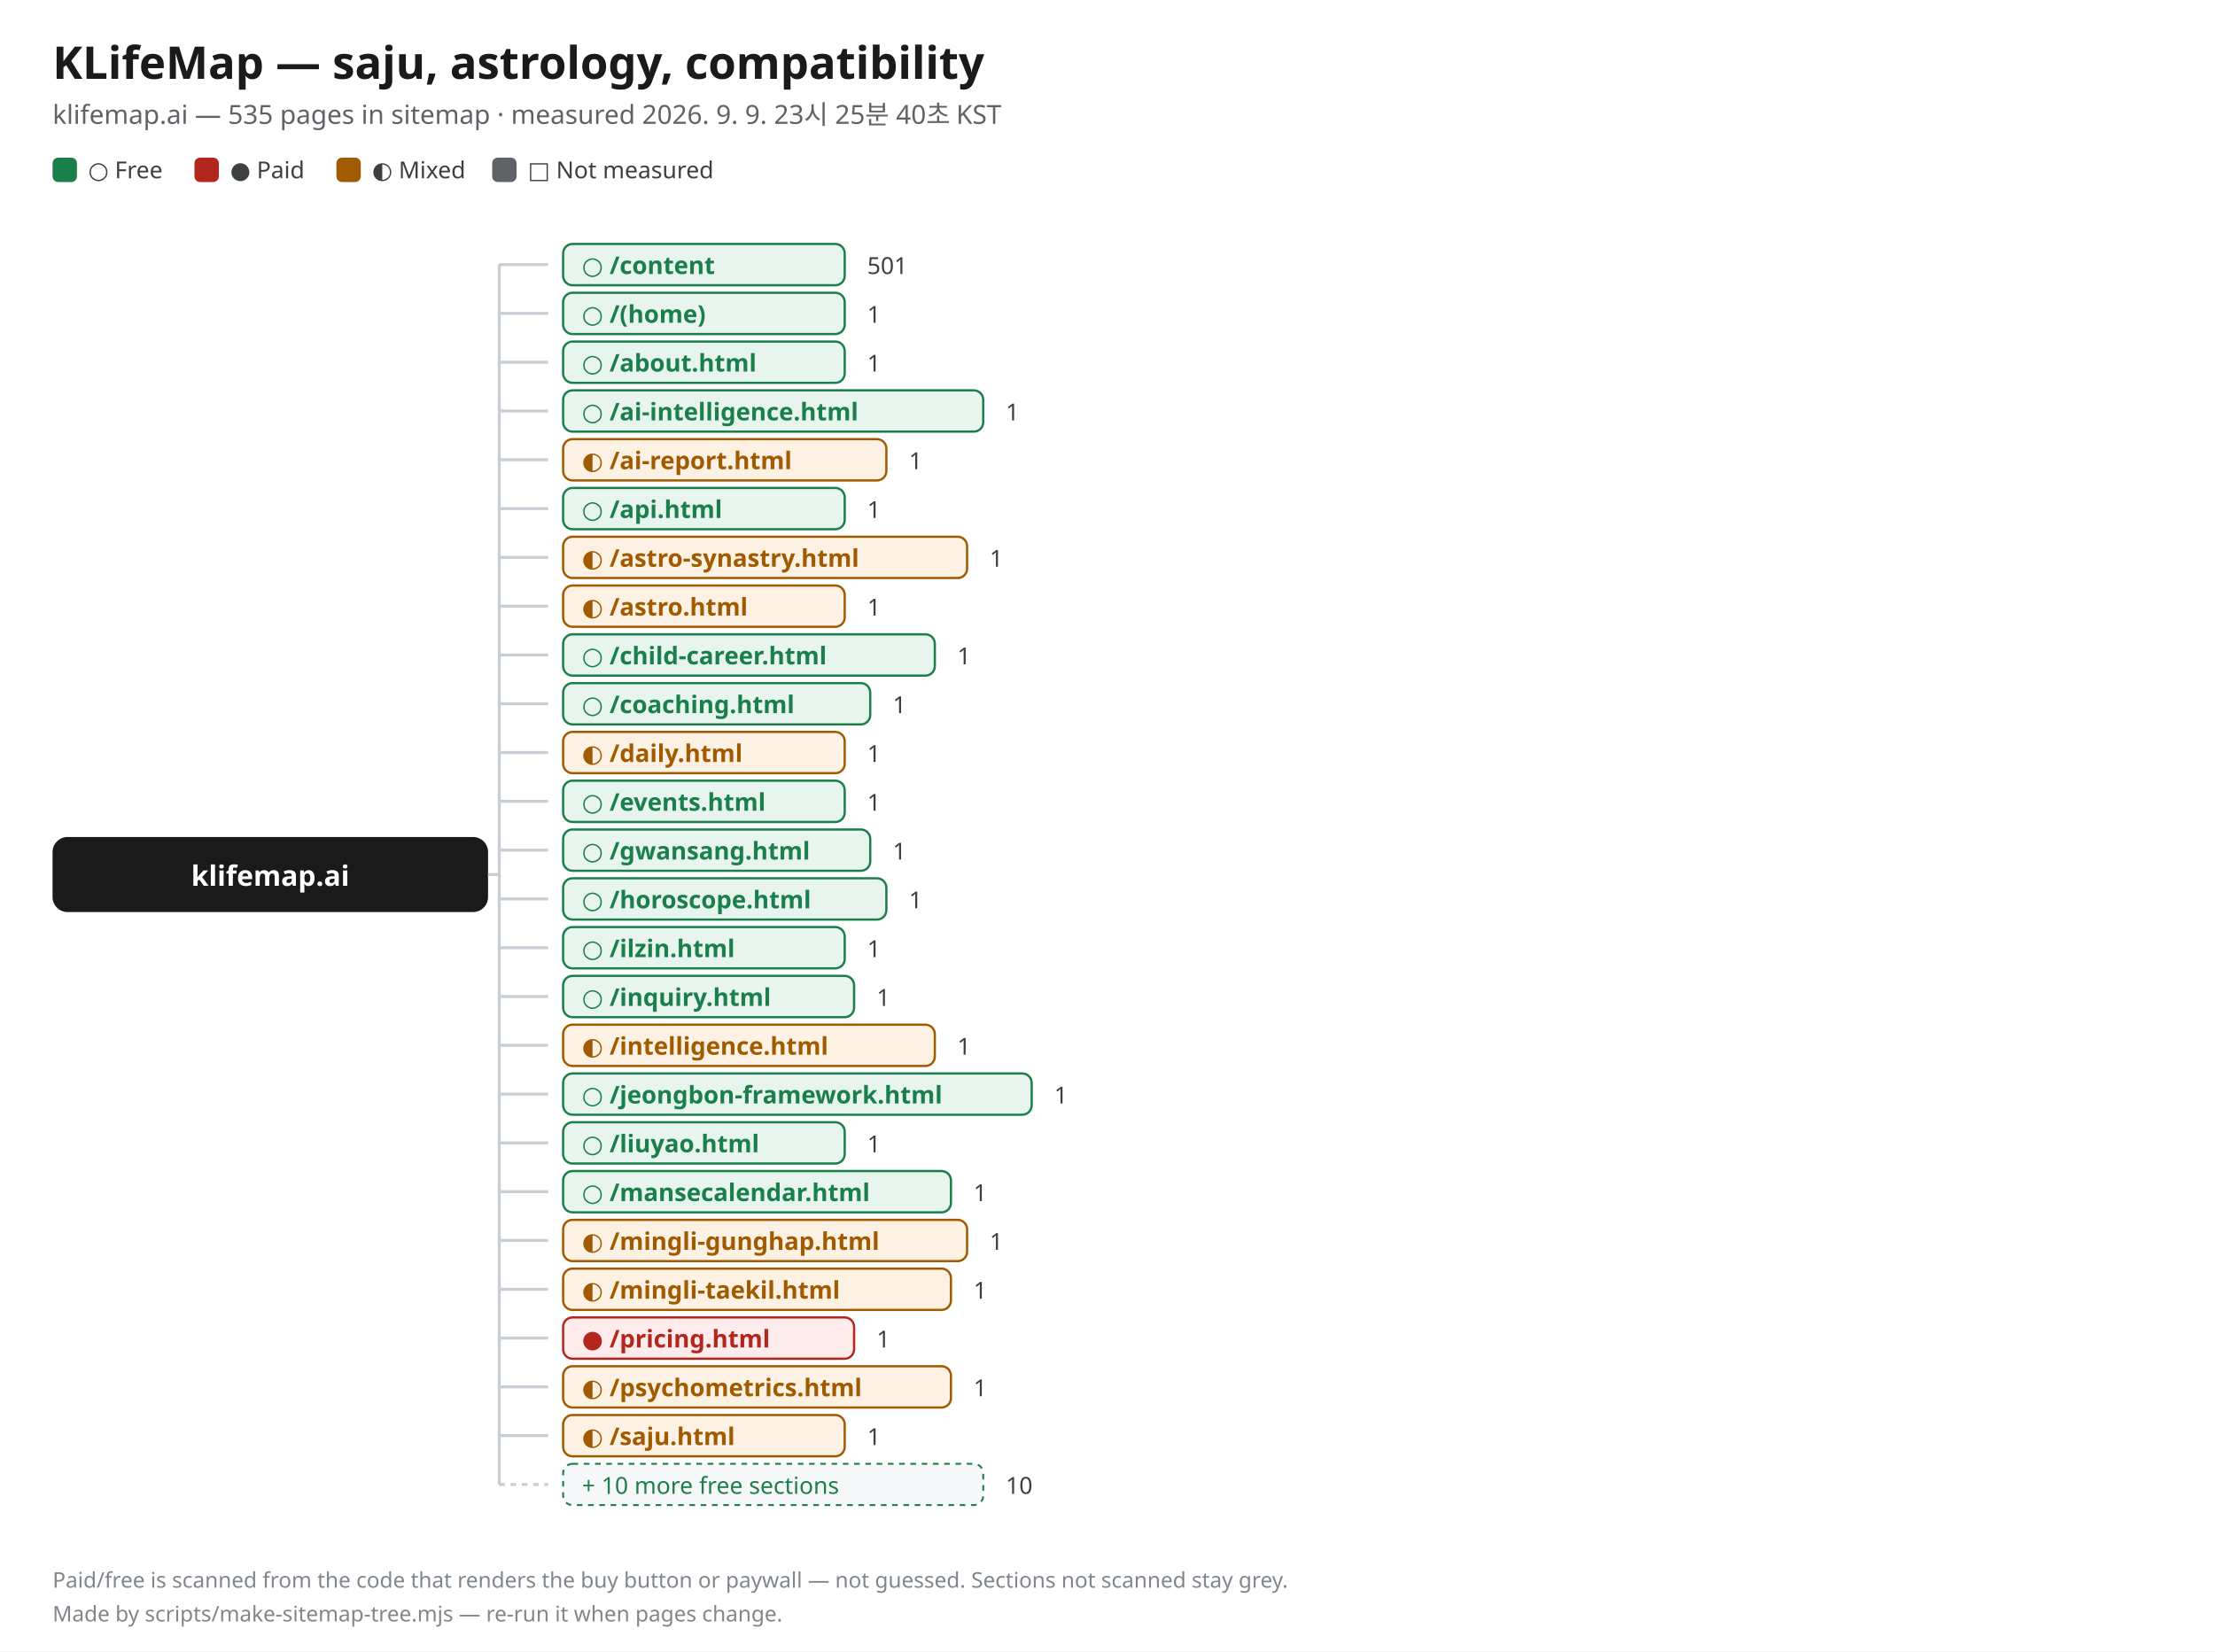
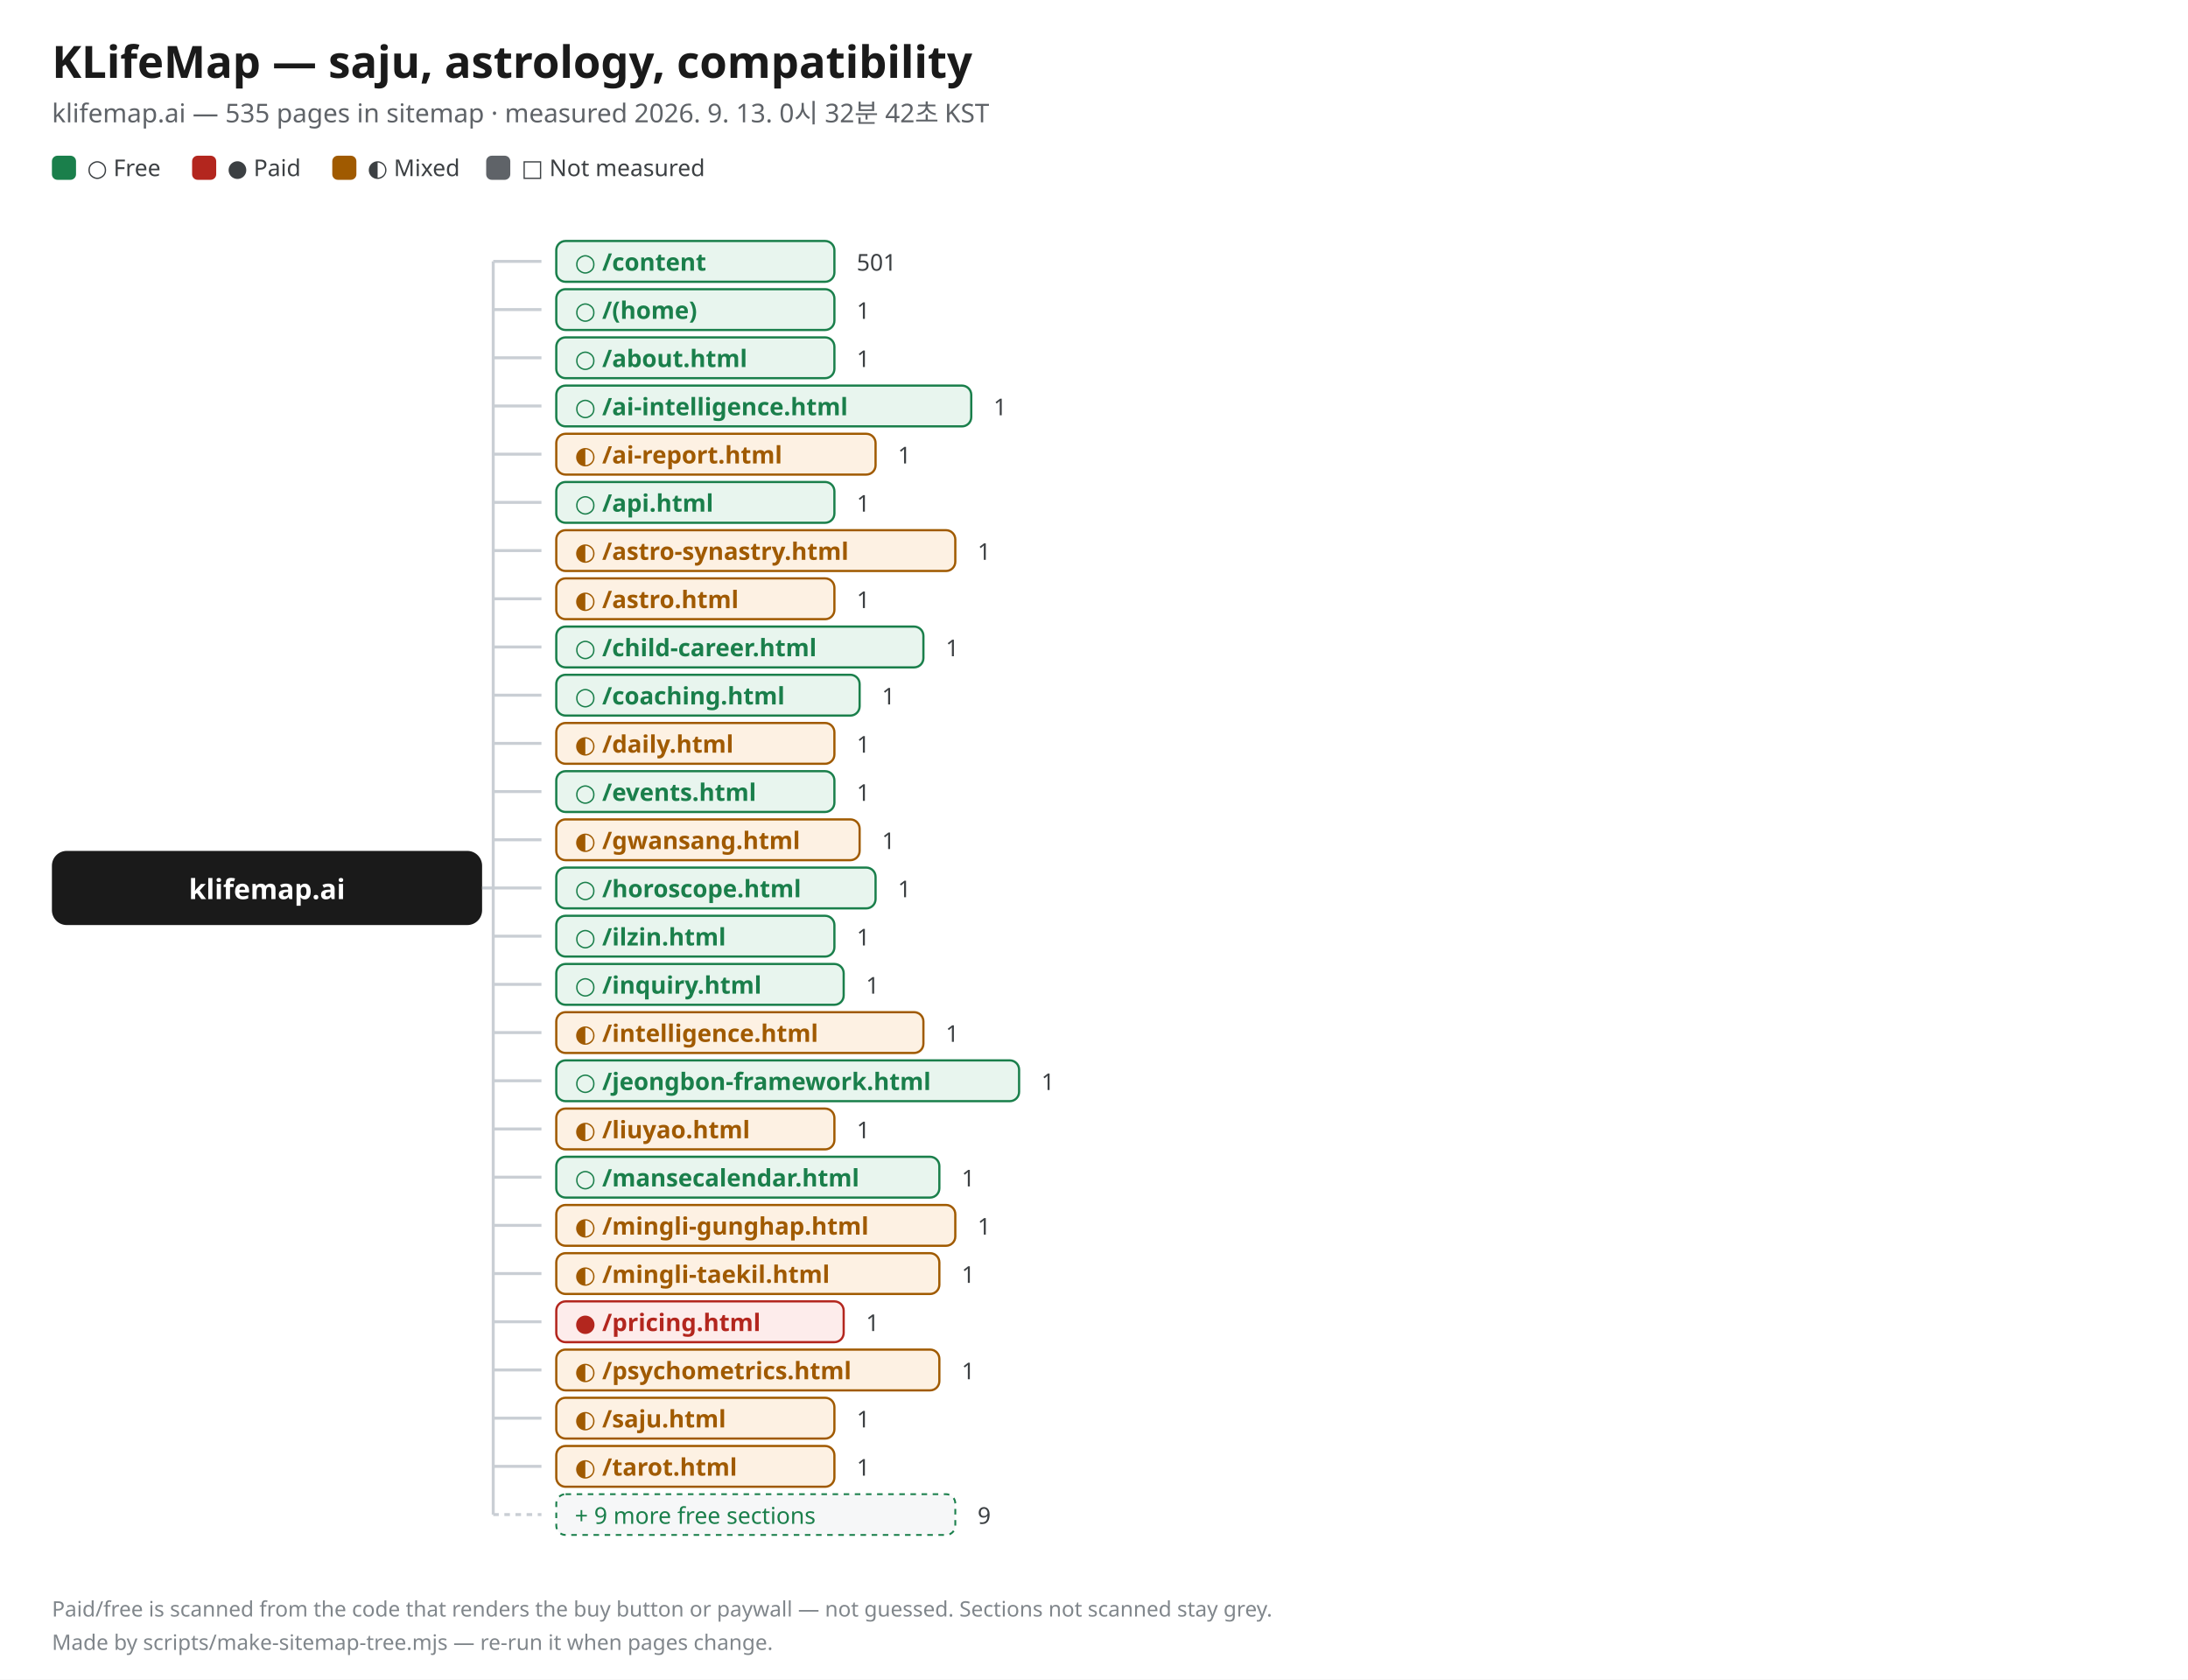
- <svg xmlns="http://www.w3.org/2000/svg" width="1180" height="880" viewBox="0 0 1180 880" font-family="'Segoe UI',system-ui,sans-serif">
-   <rect width="1180" height="880" fill="#ffffff" />
+ <svg xmlns="http://www.w3.org/2000/svg" width="1180" height="906" viewBox="0 0 1180 906" font-family="'Segoe UI',system-ui,sans-serif">
+   <rect width="1180" height="906" fill="#ffffff" />
  <text x="28" y="42" font-size="24" font-weight="700" fill="#1a1a1a">KLifeMap — saju, astrology, compatibility</text>
-   <text x="28" y="66" font-size="14" fill="#5f6368">klifemap.ai — 535 pages in sitemap · measured 2026. 9. 9. 23시 25분 40초 KST</text>
+   <text x="28" y="66" font-size="14" fill="#5f6368">klifemap.ai — 535 pages in sitemap · measured 2026. 9. 13. 0시 32분 42초 KST</text>
  <rect x="28" y="84" width="13" height="13" rx="3" fill="#1a7f4b" />
  <text x="47" y="95" font-size="12.5" fill="#3c4043">○ Free</text>
  <rect x="103.6" y="84" width="13" height="13" rx="3" fill="#b3261e" />
  <text x="122.6" y="95" font-size="12.5" fill="#3c4043">● Paid</text>
  <rect x="179.2" y="84" width="13" height="13" rx="3" fill="#a05a00" />
  <text x="198.2" y="95" font-size="12.5" fill="#3c4043">◐ Mixed</text>
  <rect x="262.2" y="84" width="13" height="13" rx="3" fill="#5f6368" />
  <text x="281.2" y="95" font-size="12.5" fill="#3c4043">□ Not measured</text>
-   <rect x="28" y="446" width="232" height="40" rx="8" fill="#1a1a1a" />
-   <text x="144" y="472" font-size="15" font-weight="600" fill="#ffffff" text-anchor="middle">klifemap.ai</text>
-   <path d="M 260 466 H 266" stroke="#c9ced4" stroke-width="1.6" fill="none" />
-   <path d="M 266 141 V 791" stroke="#c9ced4" stroke-width="1.6" fill="none" />
+   <rect x="28" y="459" width="232" height="40" rx="8" fill="#1a1a1a" />
+   <text x="144" y="485" font-size="15" font-weight="600" fill="#ffffff" text-anchor="middle">klifemap.ai</text>
+   <path d="M 260 479 H 266" stroke="#c9ced4" stroke-width="1.6" fill="none" />
+   <path d="M 266 141 V 817" stroke="#c9ced4" stroke-width="1.6" fill="none" />
  <path d="M 266 141 H 292" stroke="#c9ced4" stroke-width="1.6" fill="none" />
  <rect x="300" y="130" width="150" height="22" rx="5" fill="#e8f5ee" stroke="#1a7f4b" stroke-width="1.2" />
  <text x="310" y="146" font-size="13" font-weight="600" fill="#1a7f4b">○ /content</text>
  <text x="462" y="146" font-size="12.5" fill="#3c4043">501</text>
  <path d="M 266 167 H 292" stroke="#c9ced4" stroke-width="1.6" fill="none" />
  <rect x="300" y="156" width="150" height="22" rx="5" fill="#e8f5ee" stroke="#1a7f4b" stroke-width="1.2" />
  <text x="310" y="172" font-size="13" font-weight="600" fill="#1a7f4b">○ /(home)</text>
  <text x="462" y="172" font-size="12.5" fill="#3c4043">1</text>
  <path d="M 266 193 H 292" stroke="#c9ced4" stroke-width="1.6" fill="none" />
  <rect x="300" y="182" width="150" height="22" rx="5" fill="#e8f5ee" stroke="#1a7f4b" stroke-width="1.2" />
  <text x="310" y="198" font-size="13" font-weight="600" fill="#1a7f4b">○ /about.html</text>
  <text x="462" y="198" font-size="12.5" fill="#3c4043">1</text>
  <path d="M 266 219 H 292" stroke="#c9ced4" stroke-width="1.6" fill="none" />
  <rect x="300" y="208" width="223.8" height="22" rx="5" fill="#e8f5ee" stroke="#1a7f4b" stroke-width="1.2" />
  <text x="310" y="224" font-size="13" font-weight="600" fill="#1a7f4b">○ /ai-intelligence.html</text>
  <text x="535.8" y="224" font-size="12.5" fill="#3c4043">1</text>
  <path d="M 266 245 H 292" stroke="#c9ced4" stroke-width="1.6" fill="none" />
  <rect x="300" y="234" width="172.2" height="22" rx="5" fill="#fdf1e3" stroke="#a05a00" stroke-width="1.2" />
  <text x="310" y="250" font-size="13" font-weight="600" fill="#a05a00">◐ /ai-report.html</text>
  <text x="484.2" y="250" font-size="12.5" fill="#3c4043">1</text>
  <path d="M 266 271 H 292" stroke="#c9ced4" stroke-width="1.6" fill="none" />
  <rect x="300" y="260" width="150" height="22" rx="5" fill="#e8f5ee" stroke="#1a7f4b" stroke-width="1.2" />
  <text x="310" y="276" font-size="13" font-weight="600" fill="#1a7f4b">○ /api.html</text>
  <text x="462" y="276" font-size="12.5" fill="#3c4043">1</text>
  <path d="M 266 297 H 292" stroke="#c9ced4" stroke-width="1.6" fill="none" />
  <rect x="300" y="286" width="215.2" height="22" rx="5" fill="#fdf1e3" stroke="#a05a00" stroke-width="1.2" />
  <text x="310" y="302" font-size="13" font-weight="600" fill="#a05a00">◐ /astro-synastry.html</text>
  <text x="527.2" y="302" font-size="12.5" fill="#3c4043">1</text>
  <path d="M 266 323 H 292" stroke="#c9ced4" stroke-width="1.6" fill="none" />
  <rect x="300" y="312" width="150" height="22" rx="5" fill="#fdf1e3" stroke="#a05a00" stroke-width="1.2" />
  <text x="310" y="328" font-size="13" font-weight="600" fill="#a05a00">◐ /astro.html</text>
  <text x="462" y="328" font-size="12.5" fill="#3c4043">1</text>
  <path d="M 266 349 H 292" stroke="#c9ced4" stroke-width="1.6" fill="none" />
  <rect x="300" y="338" width="198" height="22" rx="5" fill="#e8f5ee" stroke="#1a7f4b" stroke-width="1.2" />
  <text x="310" y="354" font-size="13" font-weight="600" fill="#1a7f4b">○ /child-career.html</text>
  <text x="510" y="354" font-size="12.5" fill="#3c4043">1</text>
  <path d="M 266 375 H 292" stroke="#c9ced4" stroke-width="1.6" fill="none" />
  <rect x="300" y="364" width="163.6" height="22" rx="5" fill="#e8f5ee" stroke="#1a7f4b" stroke-width="1.2" />
  <text x="310" y="380" font-size="13" font-weight="600" fill="#1a7f4b">○ /coaching.html</text>
  <text x="475.6" y="380" font-size="12.5" fill="#3c4043">1</text>
  <path d="M 266 401 H 292" stroke="#c9ced4" stroke-width="1.6" fill="none" />
  <rect x="300" y="390" width="150" height="22" rx="5" fill="#fdf1e3" stroke="#a05a00" stroke-width="1.2" />
  <text x="310" y="406" font-size="13" font-weight="600" fill="#a05a00">◐ /daily.html</text>
  <text x="462" y="406" font-size="12.5" fill="#3c4043">1</text>
  <path d="M 266 427 H 292" stroke="#c9ced4" stroke-width="1.6" fill="none" />
  <rect x="300" y="416" width="150" height="22" rx="5" fill="#e8f5ee" stroke="#1a7f4b" stroke-width="1.2" />
  <text x="310" y="432" font-size="13" font-weight="600" fill="#1a7f4b">○ /events.html</text>
  <text x="462" y="432" font-size="12.5" fill="#3c4043">1</text>
  <path d="M 266 453 H 292" stroke="#c9ced4" stroke-width="1.6" fill="none" />
-   <rect x="300" y="442" width="163.6" height="22" rx="5" fill="#e8f5ee" stroke="#1a7f4b" stroke-width="1.2" />
-   <text x="310" y="458" font-size="13" font-weight="600" fill="#1a7f4b">○ /gwansang.html</text>
+   <rect x="300" y="442" width="163.6" height="22" rx="5" fill="#fdf1e3" stroke="#a05a00" stroke-width="1.2" />
+   <text x="310" y="458" font-size="13" font-weight="600" fill="#a05a00">◐ /gwansang.html</text>
  <text x="475.6" y="458" font-size="12.5" fill="#3c4043">1</text>
  <path d="M 266 479 H 292" stroke="#c9ced4" stroke-width="1.6" fill="none" />
  <rect x="300" y="468" width="172.2" height="22" rx="5" fill="#e8f5ee" stroke="#1a7f4b" stroke-width="1.2" />
  <text x="310" y="484" font-size="13" font-weight="600" fill="#1a7f4b">○ /horoscope.html</text>
  <text x="484.2" y="484" font-size="12.5" fill="#3c4043">1</text>
  <path d="M 266 505 H 292" stroke="#c9ced4" stroke-width="1.6" fill="none" />
  <rect x="300" y="494" width="150" height="22" rx="5" fill="#e8f5ee" stroke="#1a7f4b" stroke-width="1.2" />
  <text x="310" y="510" font-size="13" font-weight="600" fill="#1a7f4b">○ /ilzin.html</text>
  <text x="462" y="510" font-size="12.5" fill="#3c4043">1</text>
  <path d="M 266 531 H 292" stroke="#c9ced4" stroke-width="1.6" fill="none" />
  <rect x="300" y="520" width="155" height="22" rx="5" fill="#e8f5ee" stroke="#1a7f4b" stroke-width="1.2" />
  <text x="310" y="536" font-size="13" font-weight="600" fill="#1a7f4b">○ /inquiry.html</text>
  <text x="467" y="536" font-size="12.5" fill="#3c4043">1</text>
  <path d="M 266 557 H 292" stroke="#c9ced4" stroke-width="1.6" fill="none" />
  <rect x="300" y="546" width="198" height="22" rx="5" fill="#fdf1e3" stroke="#a05a00" stroke-width="1.2" />
  <text x="310" y="562" font-size="13" font-weight="600" fill="#a05a00">◐ /intelligence.html</text>
  <text x="510" y="562" font-size="12.5" fill="#3c4043">1</text>
  <path d="M 266 583 H 292" stroke="#c9ced4" stroke-width="1.6" fill="none" />
  <rect x="300" y="572" width="249.6" height="22" rx="5" fill="#e8f5ee" stroke="#1a7f4b" stroke-width="1.2" />
  <text x="310" y="588" font-size="13" font-weight="600" fill="#1a7f4b">○ /jeongbon-framework.html</text>
  <text x="561.6" y="588" font-size="12.5" fill="#3c4043">1</text>
  <path d="M 266 609 H 292" stroke="#c9ced4" stroke-width="1.6" fill="none" />
-   <rect x="300" y="598" width="150" height="22" rx="5" fill="#e8f5ee" stroke="#1a7f4b" stroke-width="1.2" />
-   <text x="310" y="614" font-size="13" font-weight="600" fill="#1a7f4b">○ /liuyao.html</text>
+   <rect x="300" y="598" width="150" height="22" rx="5" fill="#fdf1e3" stroke="#a05a00" stroke-width="1.2" />
+   <text x="310" y="614" font-size="13" font-weight="600" fill="#a05a00">◐ /liuyao.html</text>
  <text x="462" y="614" font-size="12.5" fill="#3c4043">1</text>
  <path d="M 266 635 H 292" stroke="#c9ced4" stroke-width="1.6" fill="none" />
  <rect x="300" y="624" width="206.6" height="22" rx="5" fill="#e8f5ee" stroke="#1a7f4b" stroke-width="1.2" />
  <text x="310" y="640" font-size="13" font-weight="600" fill="#1a7f4b">○ /mansecalendar.html</text>
  <text x="518.6" y="640" font-size="12.5" fill="#3c4043">1</text>
  <path d="M 266 661 H 292" stroke="#c9ced4" stroke-width="1.6" fill="none" />
  <rect x="300" y="650" width="215.2" height="22" rx="5" fill="#fdf1e3" stroke="#a05a00" stroke-width="1.2" />
  <text x="310" y="666" font-size="13" font-weight="600" fill="#a05a00">◐ /mingli-gunghap.html</text>
  <text x="527.2" y="666" font-size="12.5" fill="#3c4043">1</text>
  <path d="M 266 687 H 292" stroke="#c9ced4" stroke-width="1.6" fill="none" />
  <rect x="300" y="676" width="206.6" height="22" rx="5" fill="#fdf1e3" stroke="#a05a00" stroke-width="1.2" />
  <text x="310" y="692" font-size="13" font-weight="600" fill="#a05a00">◐ /mingli-taekil.html</text>
  <text x="518.6" y="692" font-size="12.5" fill="#3c4043">1</text>
  <path d="M 266 713 H 292" stroke="#c9ced4" stroke-width="1.6" fill="none" />
  <rect x="300" y="702" width="155" height="22" rx="5" fill="#fdeceb" stroke="#b3261e" stroke-width="1.2" />
  <text x="310" y="718" font-size="13" font-weight="600" fill="#b3261e">● /pricing.html</text>
  <text x="467" y="718" font-size="12.5" fill="#3c4043">1</text>
  <path d="M 266 739 H 292" stroke="#c9ced4" stroke-width="1.6" fill="none" />
  <rect x="300" y="728" width="206.6" height="22" rx="5" fill="#fdf1e3" stroke="#a05a00" stroke-width="1.2" />
  <text x="310" y="744" font-size="13" font-weight="600" fill="#a05a00">◐ /psychometrics.html</text>
  <text x="518.6" y="744" font-size="12.5" fill="#3c4043">1</text>
  <path d="M 266 765 H 292" stroke="#c9ced4" stroke-width="1.6" fill="none" />
  <rect x="300" y="754" width="150" height="22" rx="5" fill="#fdf1e3" stroke="#a05a00" stroke-width="1.2" />
  <text x="310" y="770" font-size="13" font-weight="600" fill="#a05a00">◐ /saju.html</text>
  <text x="462" y="770" font-size="12.5" fill="#3c4043">1</text>
-   <path d="M 266 791 H 292" stroke="#c9ced4" stroke-width="1.6" stroke-dasharray="3 3" fill="none" />
-   <rect x="300" y="780" width="223.8" height="22" rx="5" fill="#f6f7f8" stroke="#1a7f4b" stroke-width="1" stroke-dasharray="3 3" />
-   <text x="310" y="796" font-size="12.5" fill="#1a7f4b">+ 10 more free sections</text>
-   <text x="535.8" y="796" font-size="12.5" fill="#3c4043">10</text>
-   <text x="28" y="846" font-size="11.5" fill="#80868b">Paid/free is scanned from the code that renders the buy button or paywall — not guessed. Sections not scanned stay grey.</text>
-   <text x="28" y="864" font-size="11.5" fill="#80868b">Made by scripts/make-sitemap-tree.mjs — re-run it when pages change.</text>
+   <path d="M 266 791 H 292" stroke="#c9ced4" stroke-width="1.6" fill="none" />
+   <rect x="300" y="780" width="150" height="22" rx="5" fill="#fdf1e3" stroke="#a05a00" stroke-width="1.2" />
+   <text x="310" y="796" font-size="13" font-weight="600" fill="#a05a00">◐ /tarot.html</text>
+   <text x="462" y="796" font-size="12.5" fill="#3c4043">1</text>
+   <path d="M 266 817 H 292" stroke="#c9ced4" stroke-width="1.6" stroke-dasharray="3 3" fill="none" />
+   <rect x="300" y="806" width="215.2" height="22" rx="5" fill="#f6f7f8" stroke="#1a7f4b" stroke-width="1" stroke-dasharray="3 3" />
+   <text x="310" y="822" font-size="12.5" fill="#1a7f4b">+ 9 more free sections</text>
+   <text x="527.2" y="822" font-size="12.5" fill="#3c4043">9</text>
+   <text x="28" y="872" font-size="11.5" fill="#80868b">Paid/free is scanned from the code that renders the buy button or paywall — not guessed. Sections not scanned stay grey.</text>
+   <text x="28" y="890" font-size="11.5" fill="#80868b">Made by scripts/make-sitemap-tree.mjs — re-run it when pages change.</text>
</svg>
